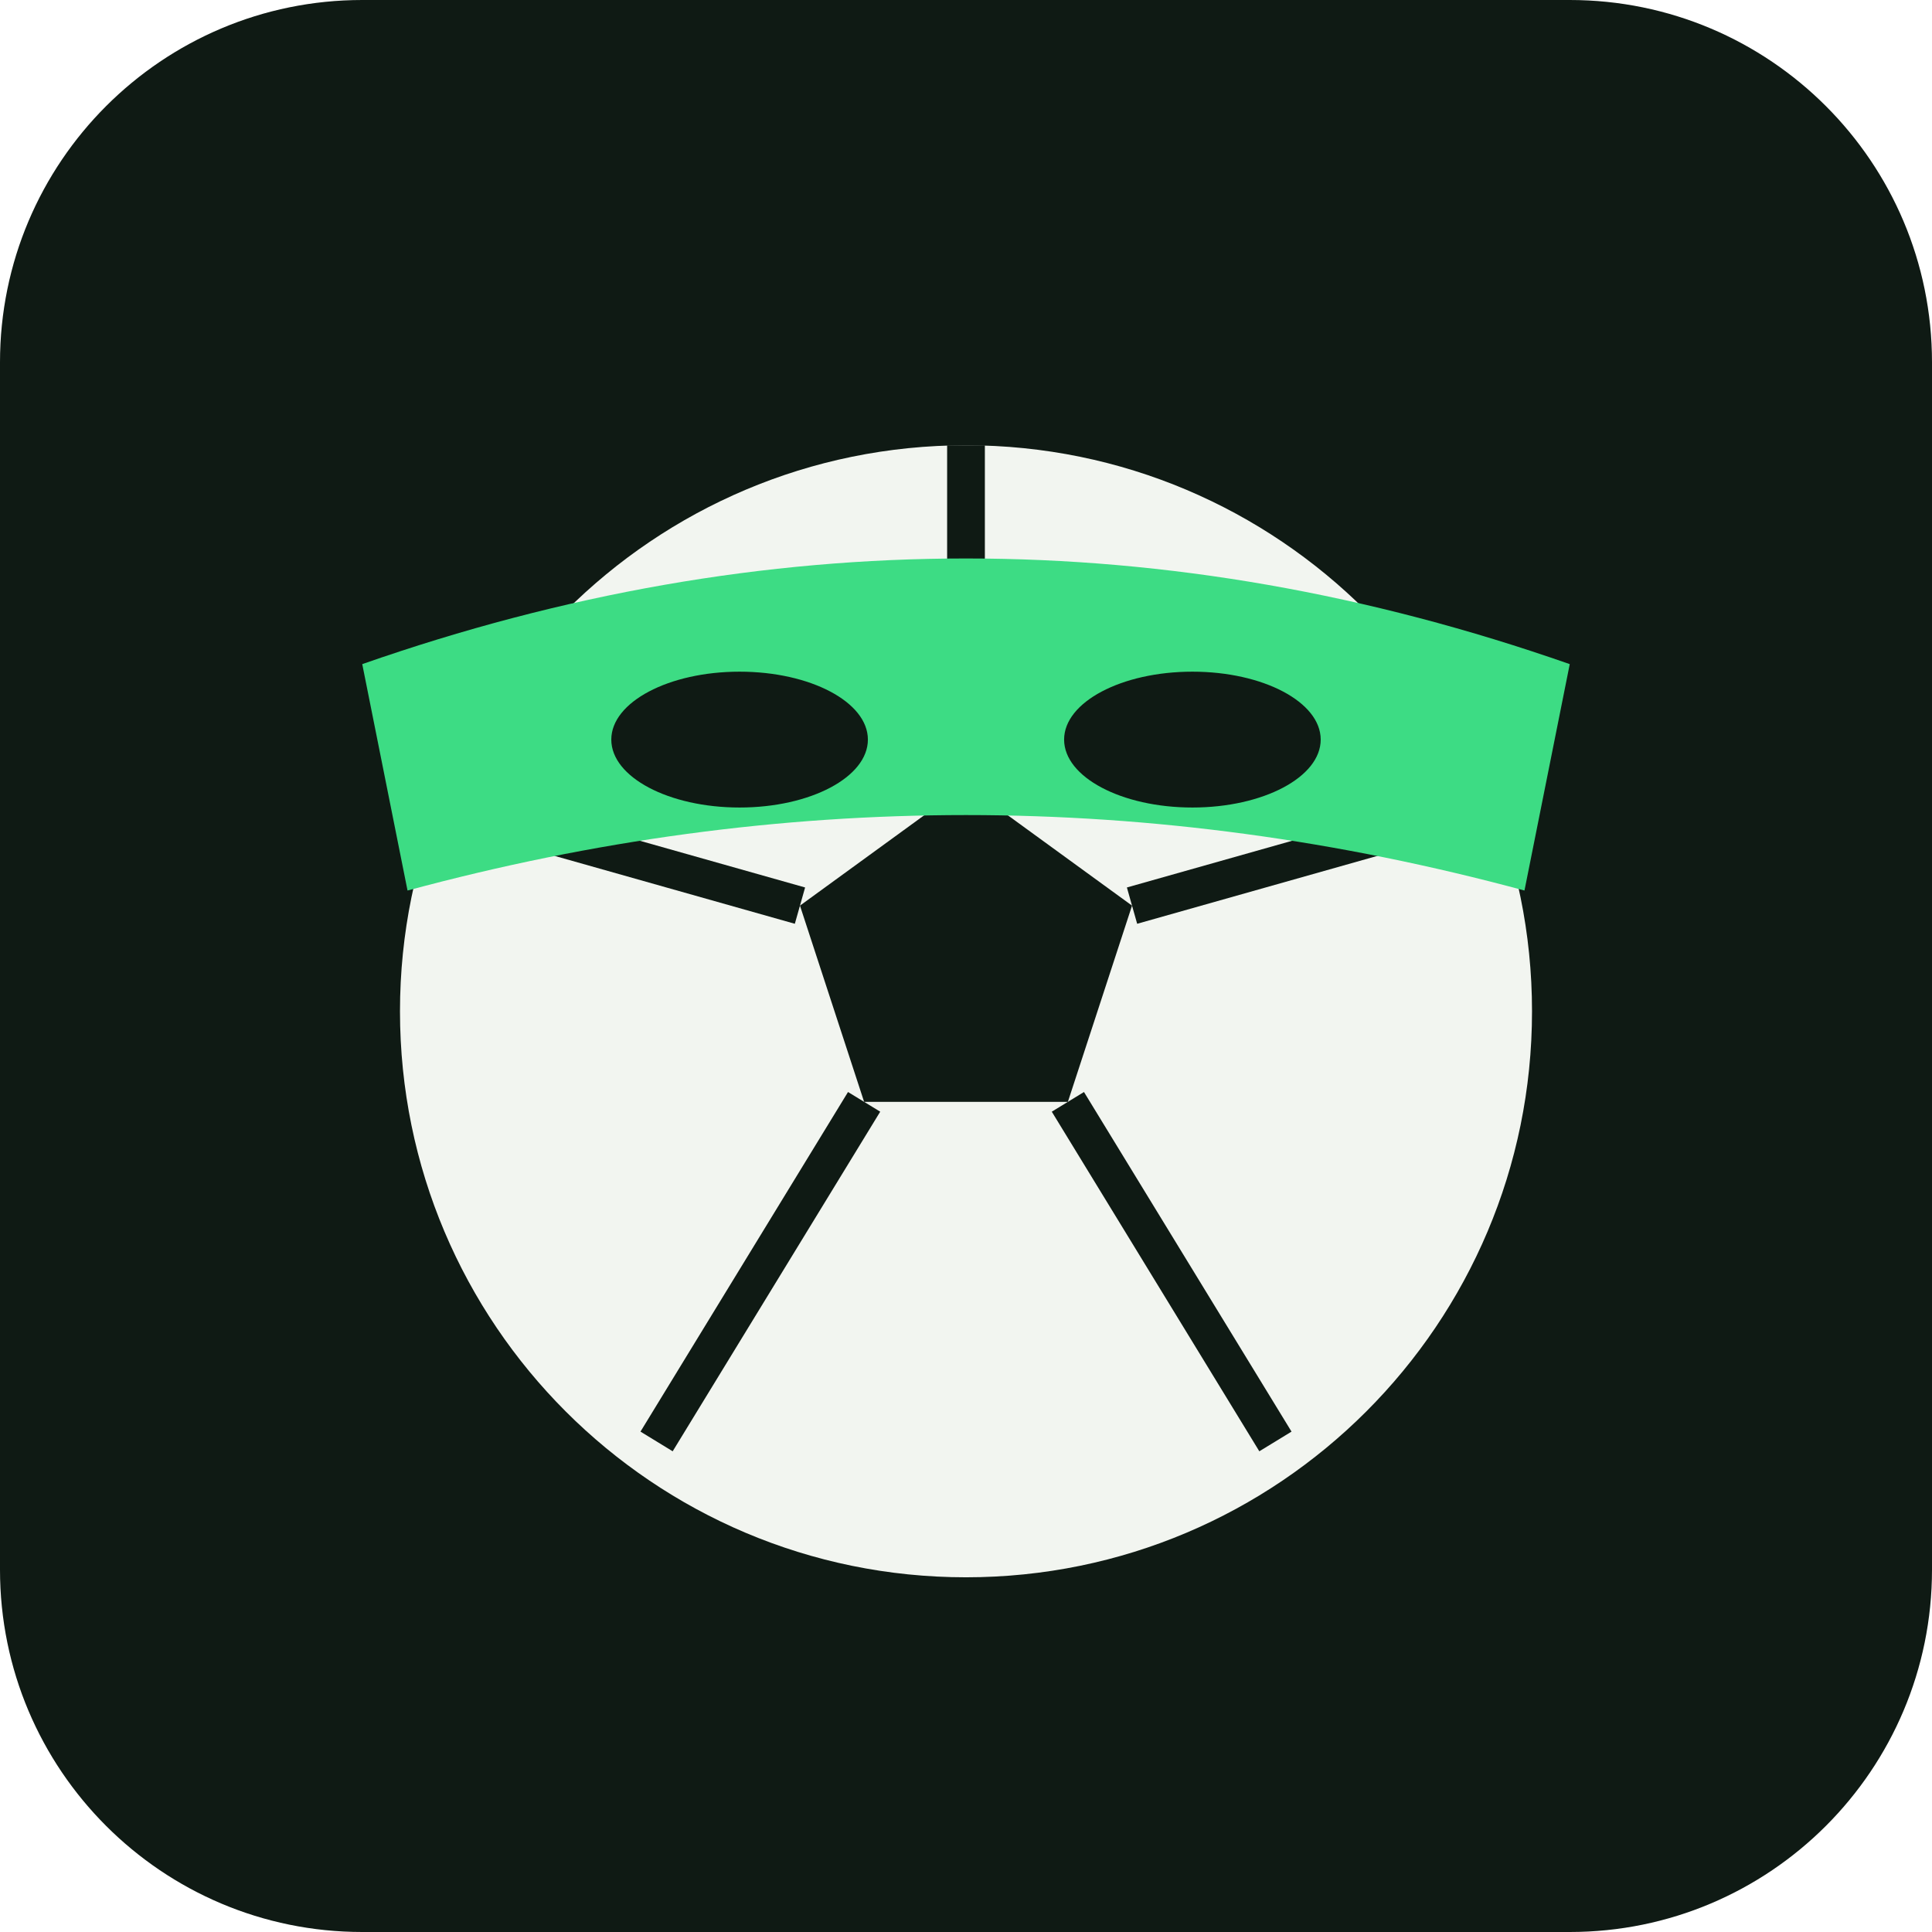
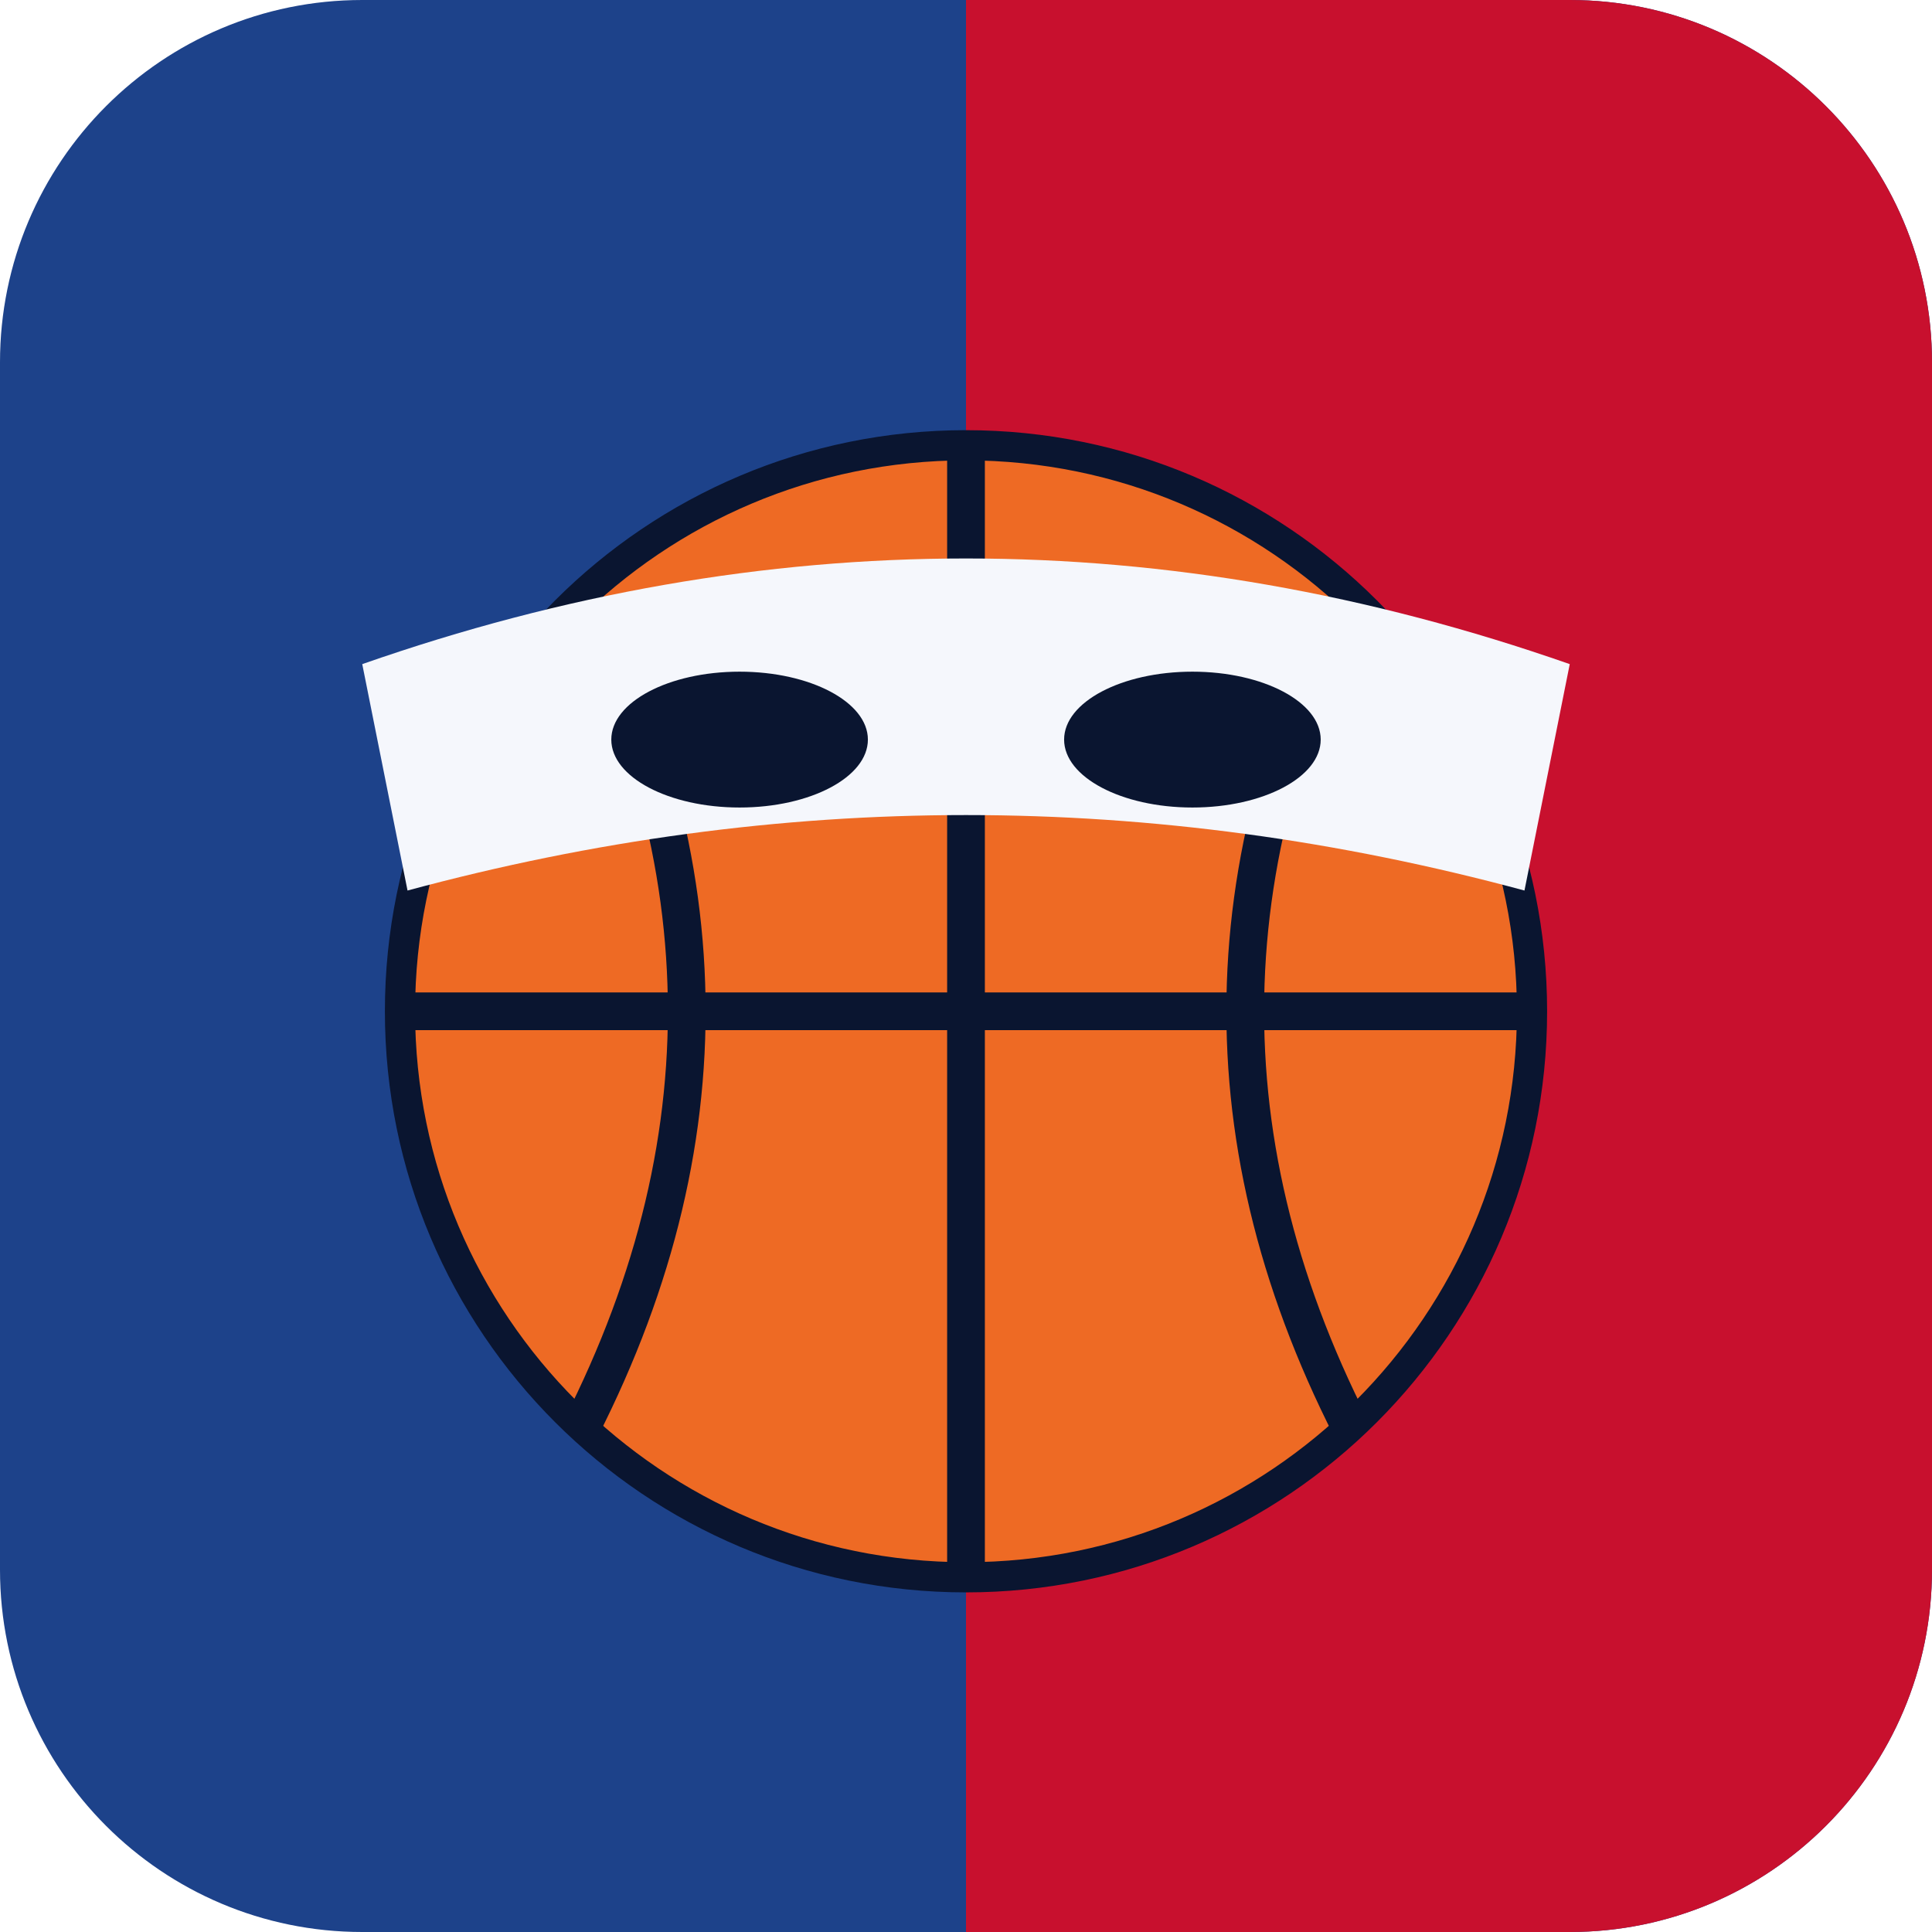
<svg xmlns="http://www.w3.org/2000/svg" viewBox="0 0 512 512">
-   <rect width="512" height="512" rx="96" fill="#0f1a14" />
-   <circle cx="256" cy="268" r="150" fill="#f2f5f0" />
-   <polygon points="256,208 300,240 283,292 229,292 212,240" fill="#0f1a14" />
-   <path d="M256 118 L256 208 M300 240 L392 214 M283 292 L338 382 M229 292 L174 382 M212 240 L120 214" stroke="#0f1a14" stroke-width="10" />
-   <path d="M96 176 Q256 120 416 176 L404 236 Q256 196 108 236 Z" fill="#3ddc84" />
-   <ellipse cx="196" cy="196" rx="34" ry="18" fill="#0f1a14" />
-   <ellipse cx="316" cy="196" rx="34" ry="18" fill="#0f1a14" />
+   <defs>
+     <clipPath id="tile">
+       <rect width="512" height="512" rx="96" />
+     </clipPath>
+     <clipPath id="ball">
+       <circle cx="256" cy="268" r="150" />
+     </clipPath>
+   </defs>
+   <g clip-path="url(#tile)">
+     <rect width="512" height="512" fill="#1d428a" />
+     <rect x="256" width="256" height="512" fill="#c8102e" />
+   </g>
+   <circle cx="256" cy="268" r="150" fill="#ee6a24" />
+   <g clip-path="url(#ball)" fill="none" stroke="#0a1530" stroke-width="10">
+     <path d="M256 110 V426 M98 268 H414" />
+     <path d="M150 150 Q214 268 150 386 M362 150 Q298 268 362 386" />
+   </g>
+   <circle cx="256" cy="268" r="150" fill="none" stroke="#0a1530" stroke-width="8" />
+   <path d="M96 176 Q256 120 416 176 L404 236 Q256 196 108 236 Z" fill="#f5f7fc" />
+   <ellipse cx="196" cy="196" rx="34" ry="18" fill="#0a1530" />
+   <ellipse cx="316" cy="196" rx="34" ry="18" fill="#0a1530" />
</svg>
